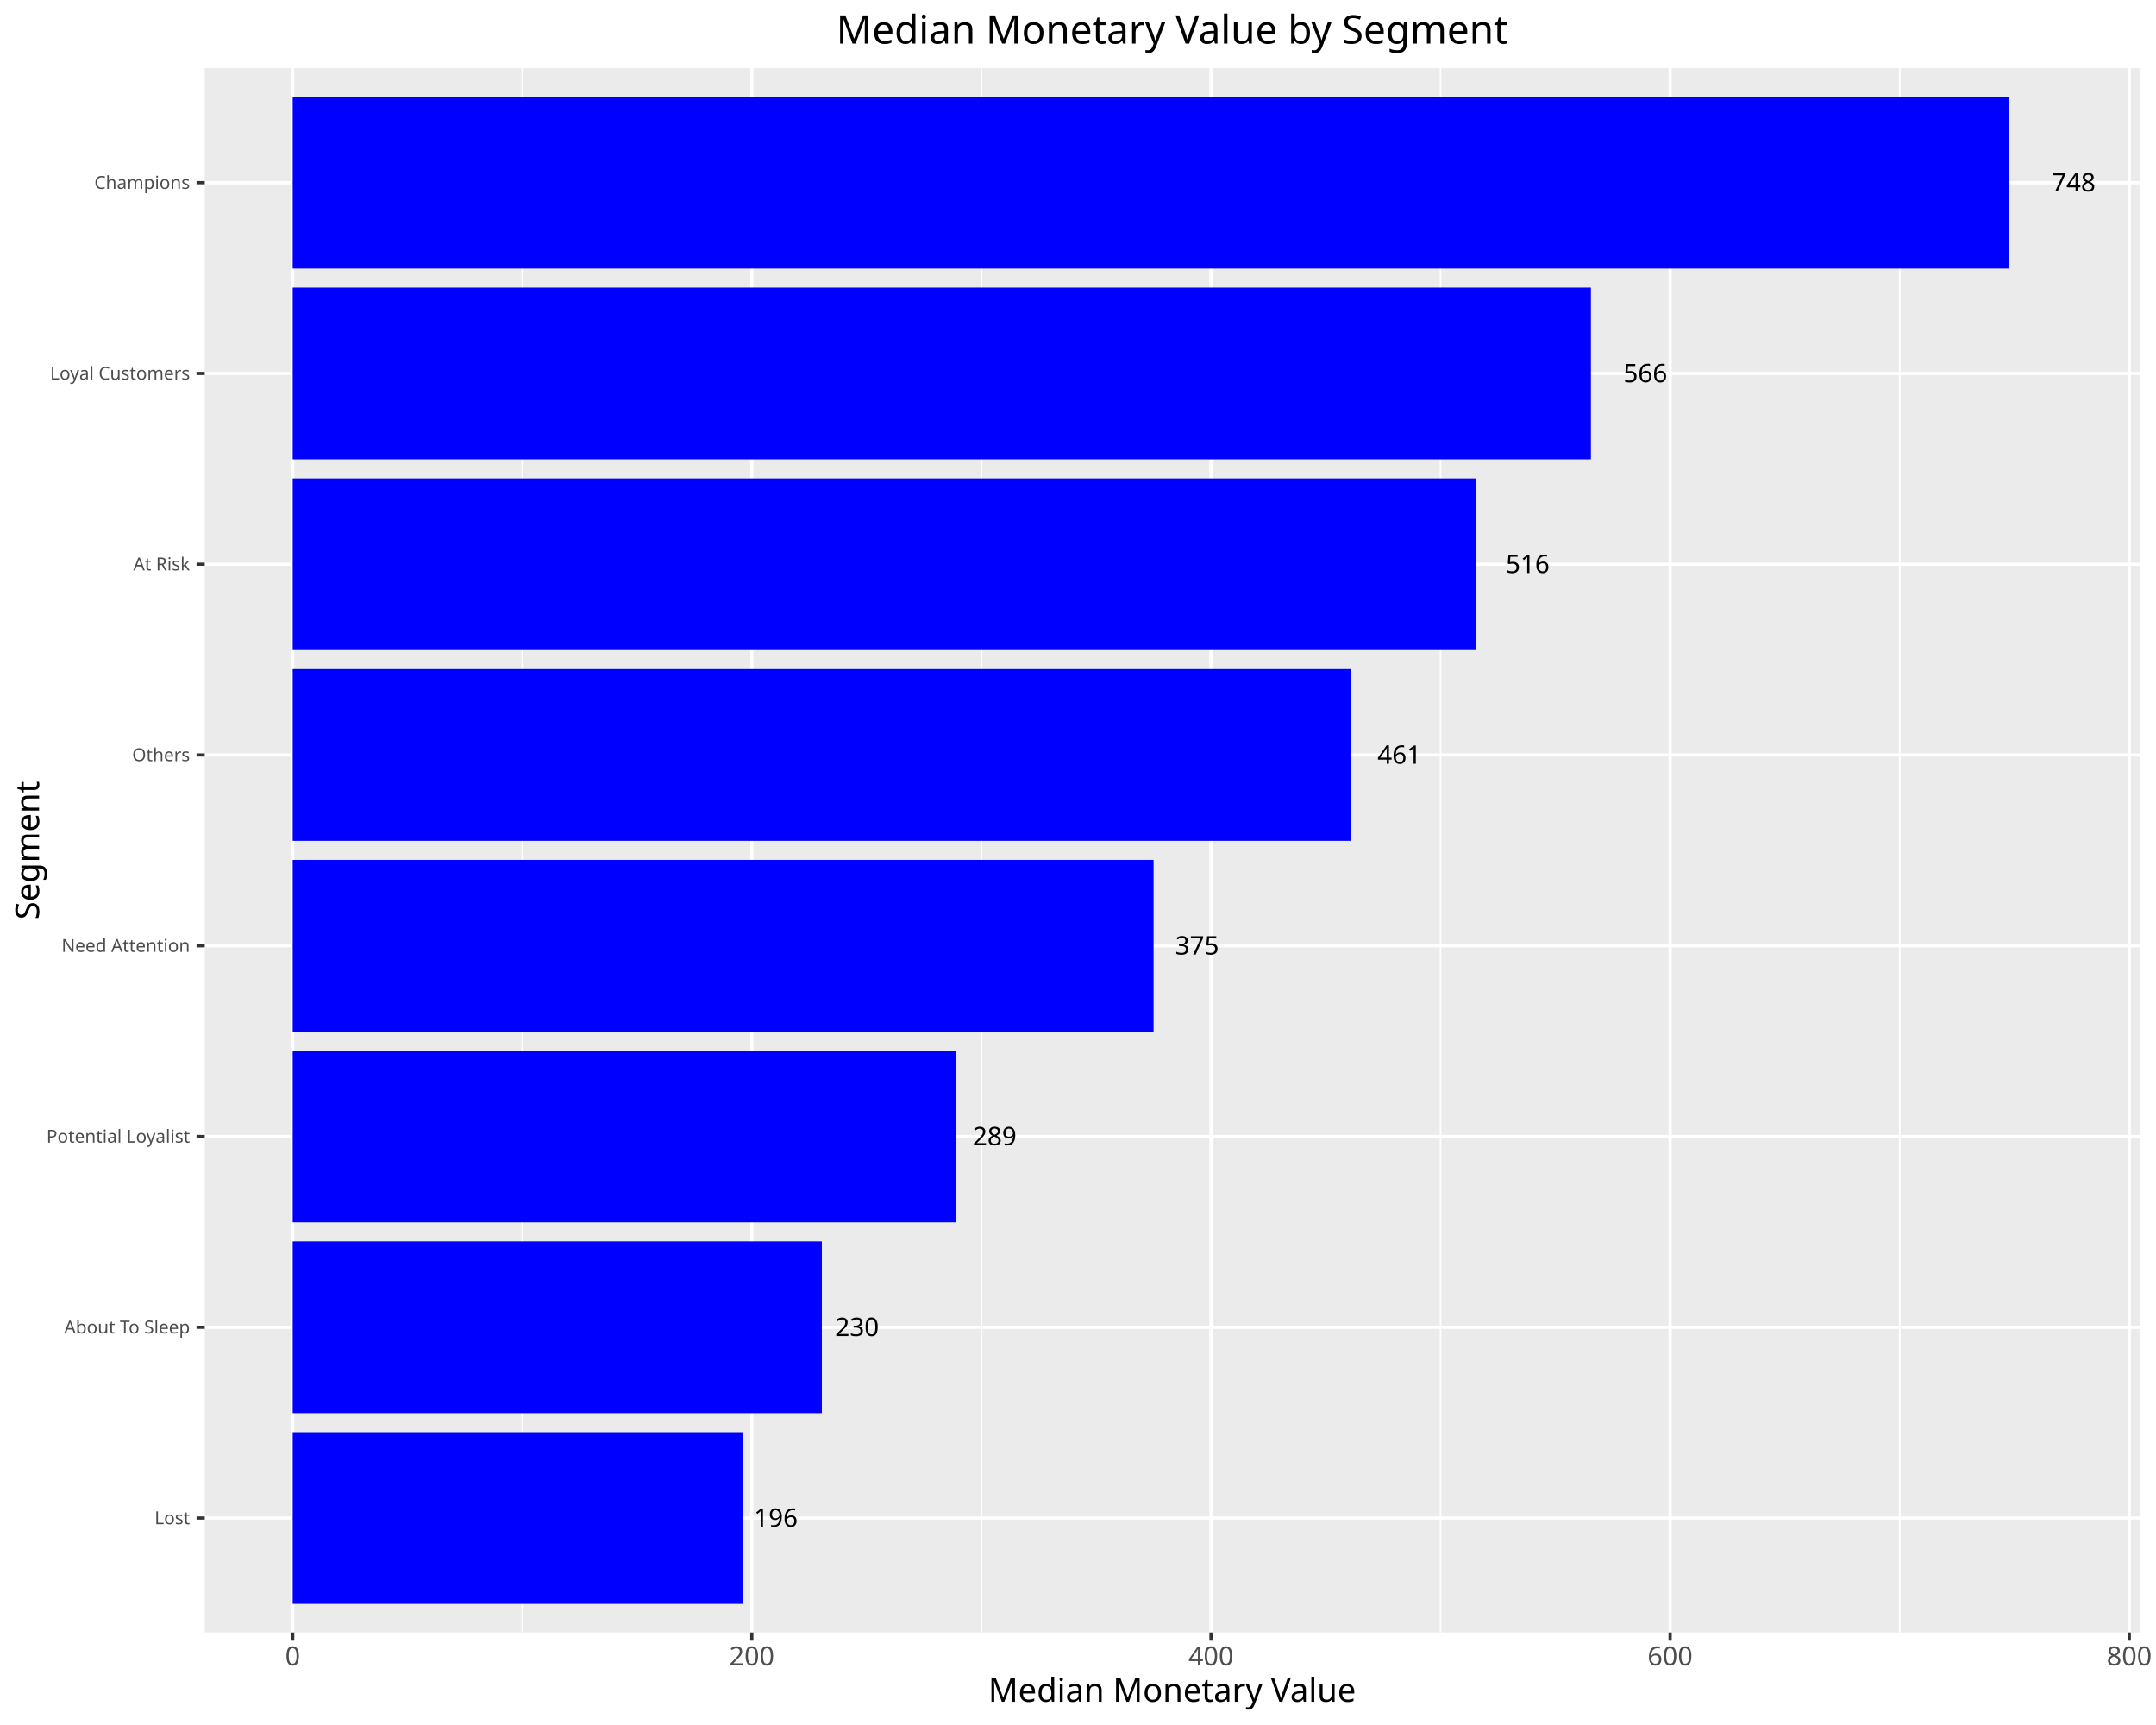
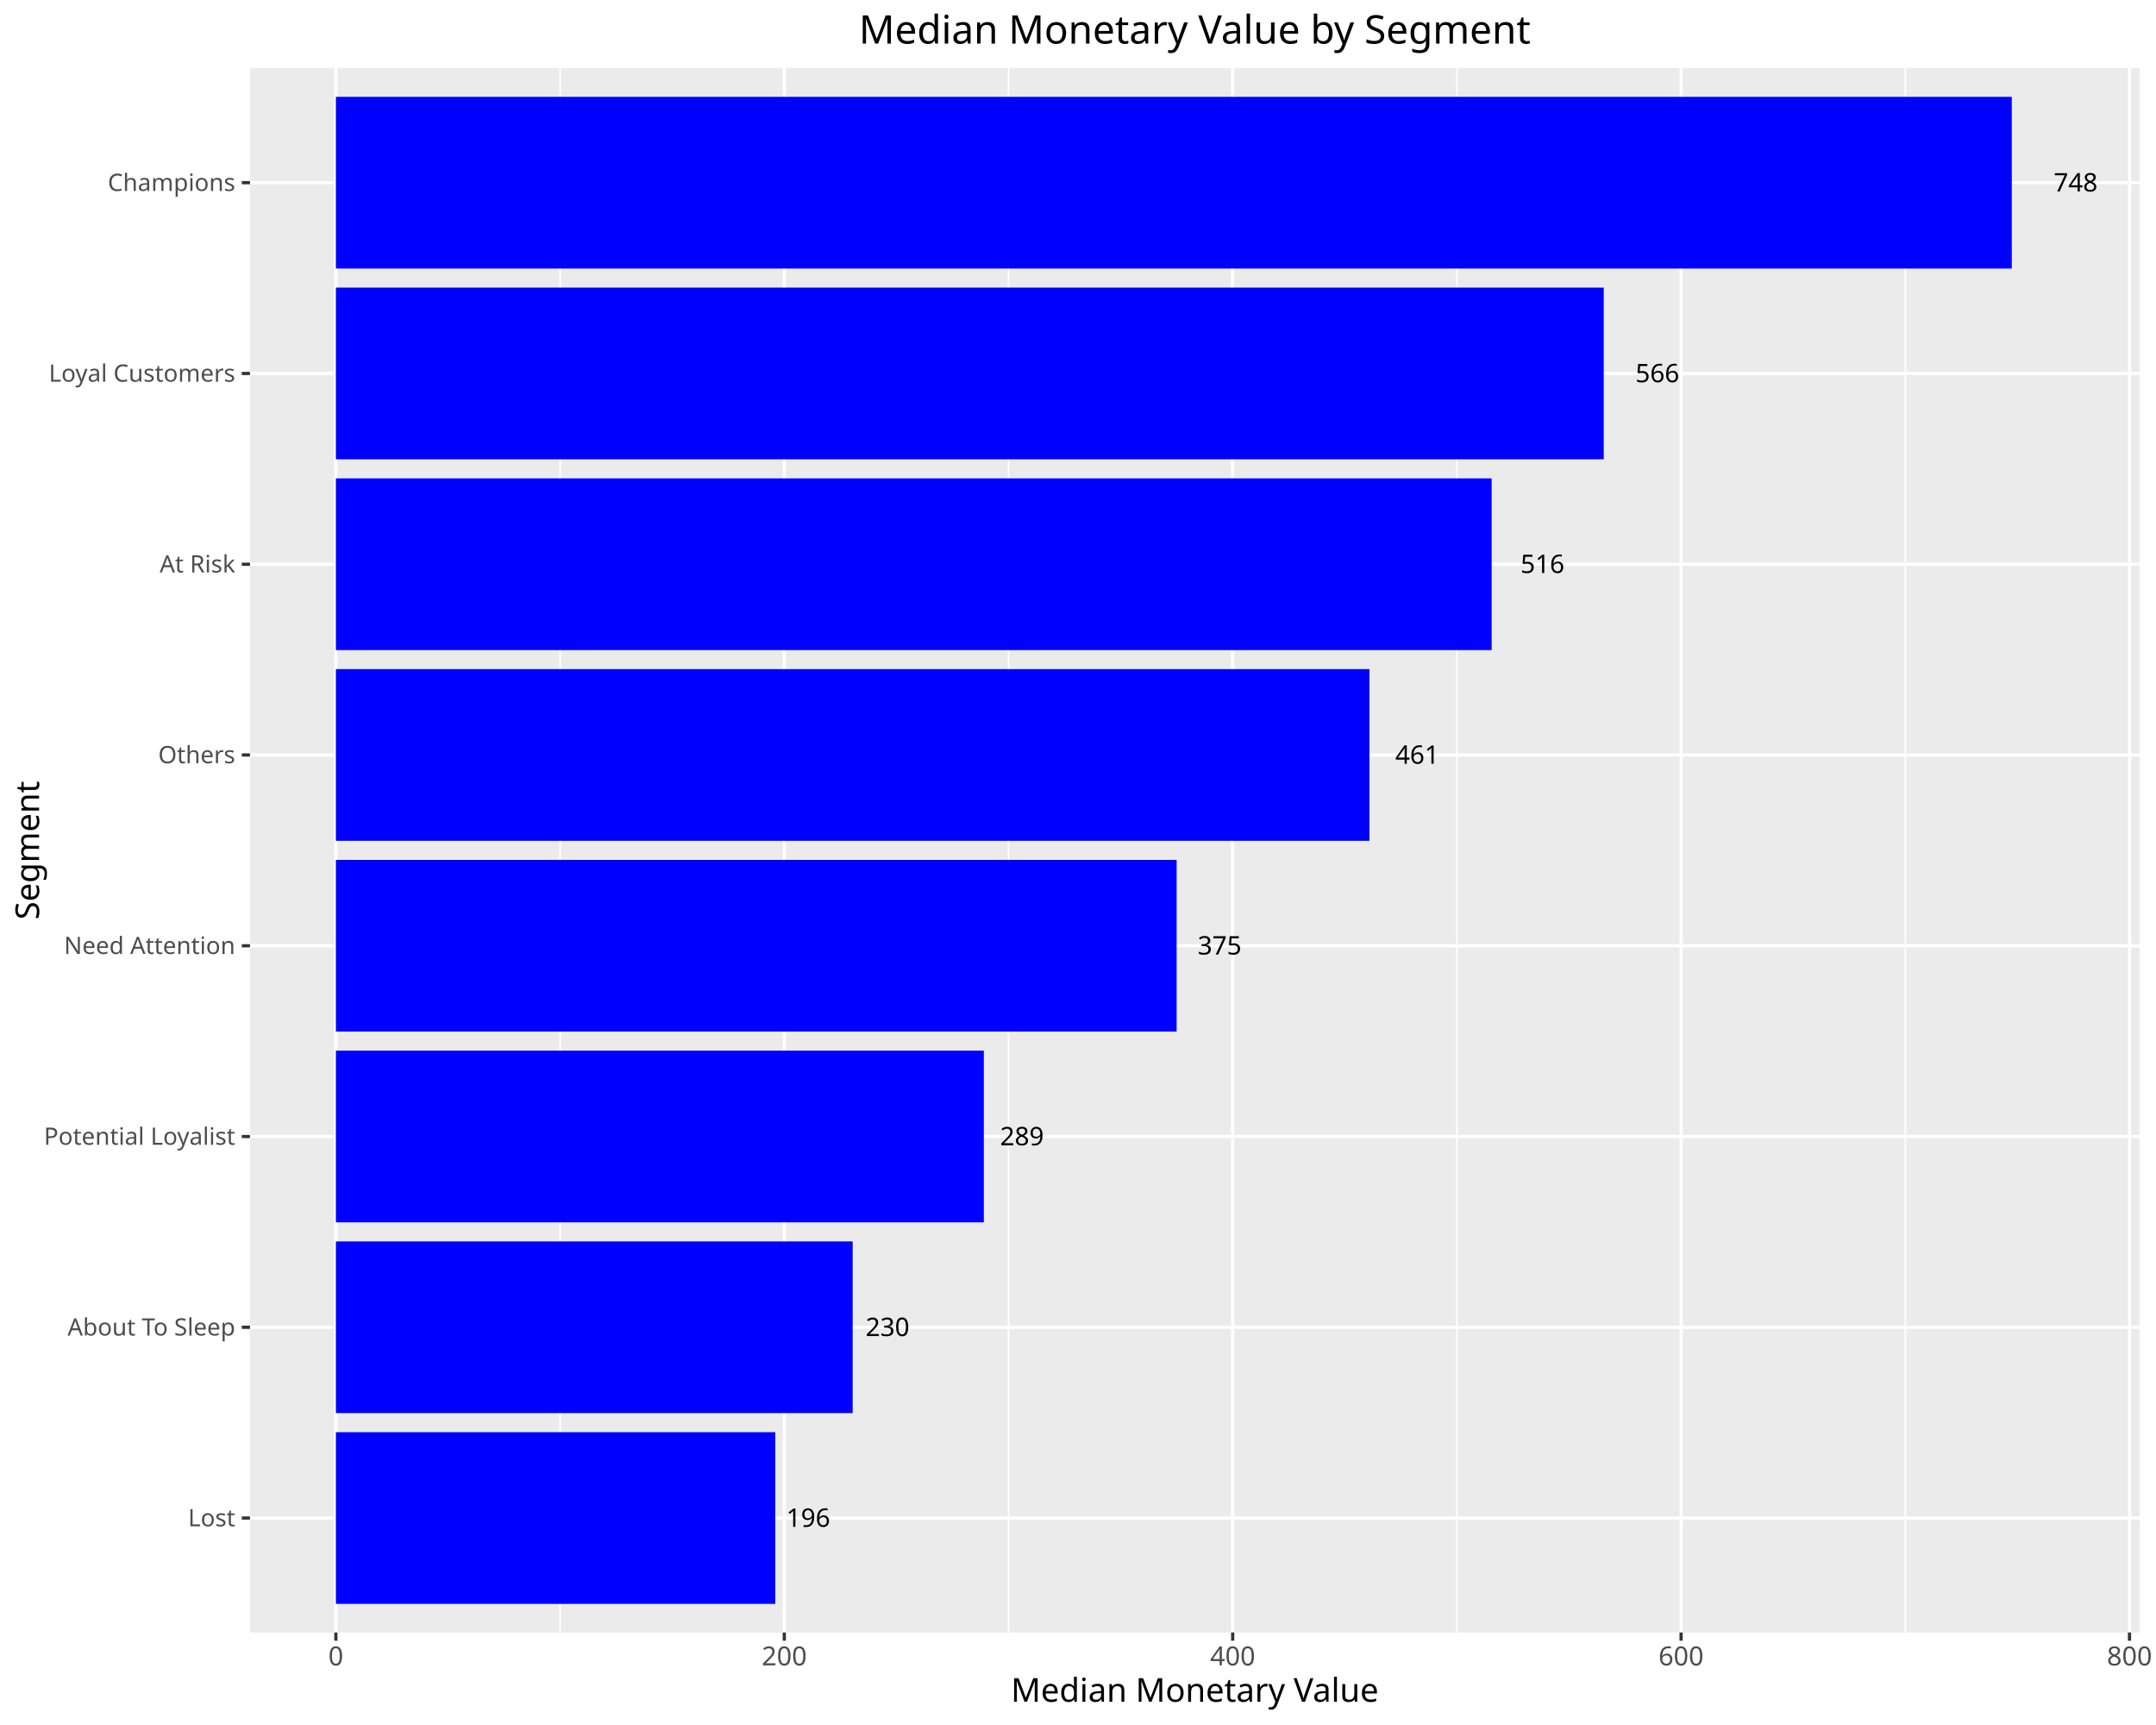
<svg xmlns="http://www.w3.org/2000/svg" class="svglite" data-engine-version="2.0" width="720.00pt" height="576.00pt" viewBox="0 0 720.00 576.00">
  <defs>
    <style type="text/css">
    .svglite line, .svglite polyline, .svglite polygon, .svglite path, .svglite rect, .svglite circle {
      fill: none;
      stroke: #000000;
      stroke-linecap: round;
      stroke-linejoin: round;
      stroke-miterlimit: 10.00;
    }
  </style>
  </defs>
  <rect width="100%" height="100%" style="stroke: none; fill: #FFFFFF;" />
  <defs>
    <clipPath id="cpMC4wMHw3MjAuMDB8MC4wMHw1NzYuMDA=">
      <rect x="0.00" y="0.00" width="720.00" height="576.00" />
    </clipPath>
  </defs>
  <g clip-path="url(#cpMC4wMHw3MjAuMDB8MC4wMHw1NzYuMDA=)">
    <rect x="0.00" y="0.00" width="720.00" height="576.00" style="stroke-width: 1.07; stroke: #FFFFFF; fill: #FFFFFF;" />
  </g>
  <defs>
-     <clipPath id="cpNjguMzd8NzE0LjUyfDIyLjc4fDU0NS4xMQ==">
-       <rect x="68.37" y="22.78" width="646.15" height="522.33" />
+     <clipPath id="cpODMuNDl8NzE0LjUyfDIyLjc4fDU0NS4xMQ==">
+       <rect x="83.49" y="22.78" width="631.03" height="522.33" />
    </clipPath>
  </defs>
-   <g clip-path="url(#cpNjguMzd8NzE0LjUyfDIyLjc4fDU0NS4xMQ==)">
-     <rect x="68.37" y="22.78" width="646.15" height="522.33" style="stroke-width: 1.07; stroke: none; fill: #EBEBEB;" />
-     <polyline points="174.41,545.11 174.41,22.78 " style="stroke-width: 0.53; stroke: #FFFFFF; stroke-linecap: butt;" />
-     <polyline points="327.74,545.11 327.74,22.78 " style="stroke-width: 0.53; stroke: #FFFFFF; stroke-linecap: butt;" />
-     <polyline points="481.07,545.11 481.07,22.78 " style="stroke-width: 0.53; stroke: #FFFFFF; stroke-linecap: butt;" />
-     <polyline points="634.41,545.11 634.41,22.78 " style="stroke-width: 0.53; stroke: #FFFFFF; stroke-linecap: butt;" />
-     <polyline points="68.37,506.89 714.52,506.89 " style="stroke-width: 1.07; stroke: #FFFFFF; stroke-linecap: butt;" />
-     <polyline points="68.37,443.19 714.52,443.19 " style="stroke-width: 1.07; stroke: #FFFFFF; stroke-linecap: butt;" />
-     <polyline points="68.37,379.50 714.52,379.50 " style="stroke-width: 1.07; stroke: #FFFFFF; stroke-linecap: butt;" />
-     <polyline points="68.37,315.80 714.52,315.80 " style="stroke-width: 1.07; stroke: #FFFFFF; stroke-linecap: butt;" />
-     <polyline points="68.37,252.10 714.52,252.10 " style="stroke-width: 1.07; stroke: #FFFFFF; stroke-linecap: butt;" />
-     <polyline points="68.37,188.40 714.52,188.40 " style="stroke-width: 1.07; stroke: #FFFFFF; stroke-linecap: butt;" />
-     <polyline points="68.37,124.70 714.52,124.70 " style="stroke-width: 1.07; stroke: #FFFFFF; stroke-linecap: butt;" />
-     <polyline points="68.37,61.00 714.52,61.00 " style="stroke-width: 1.07; stroke: #FFFFFF; stroke-linecap: butt;" />
-     <polyline points="97.74,545.11 97.74,22.78 " style="stroke-width: 1.07; stroke: #FFFFFF; stroke-linecap: butt;" />
-     <polyline points="251.07,545.11 251.07,22.78 " style="stroke-width: 1.07; stroke: #FFFFFF; stroke-linecap: butt;" />
-     <polyline points="404.41,545.11 404.41,22.78 " style="stroke-width: 1.07; stroke: #FFFFFF; stroke-linecap: butt;" />
-     <polyline points="557.74,545.11 557.74,22.78 " style="stroke-width: 1.07; stroke: #FFFFFF; stroke-linecap: butt;" />
-     <polyline points="711.07,545.11 711.07,22.78 " style="stroke-width: 1.07; stroke: #FFFFFF; stroke-linecap: butt;" />
-     <rect x="97.74" y="478.23" width="150.27" height="57.33" style="stroke-width: 1.07; stroke: none; stroke-linecap: butt; stroke-linejoin: miter; fill: #0000FF;" />
-     <rect x="97.74" y="414.53" width="176.72" height="57.33" style="stroke-width: 1.07; stroke: none; stroke-linecap: butt; stroke-linejoin: miter; fill: #0000FF;" />
-     <rect x="97.74" y="350.83" width="221.57" height="57.33" style="stroke-width: 1.07; stroke: none; stroke-linecap: butt; stroke-linejoin: miter; fill: #0000FF;" />
-     <rect x="97.74" y="287.13" width="287.50" height="57.33" style="stroke-width: 1.07; stroke: none; stroke-linecap: butt; stroke-linejoin: miter; fill: #0000FF;" />
-     <rect x="97.74" y="223.43" width="353.43" height="57.33" style="stroke-width: 1.07; stroke: none; stroke-linecap: butt; stroke-linejoin: miter; fill: #0000FF;" />
-     <rect x="97.74" y="159.74" width="395.22" height="57.33" style="stroke-width: 1.07; stroke: none; stroke-linecap: butt; stroke-linejoin: miter; fill: #0000FF;" />
-     <rect x="97.74" y="96.04" width="433.55" height="57.33" style="stroke-width: 1.07; stroke: none; stroke-linecap: butt; stroke-linejoin: miter; fill: #0000FF;" />
-     <rect x="97.74" y="32.34" width="573.08" height="57.33" style="stroke-width: 1.07; stroke: none; stroke-linecap: butt; stroke-linejoin: miter; fill: #0000FF;" />
-     <text x="251.76" y="509.83" style="font-size: 8.54px; font-family: sans;" textLength="14.24px" lengthAdjust="spacingAndGlyphs">196</text>
-     <text x="278.87" y="446.13" style="font-size: 8.54px; font-family: sans;" textLength="14.24px" lengthAdjust="spacingAndGlyphs">230</text>
-     <text x="324.84" y="382.43" style="font-size: 8.54px; font-family: sans;" textLength="14.24px" lengthAdjust="spacingAndGlyphs">289</text>
-     <text x="392.43" y="318.73" style="font-size: 8.54px; font-family: sans;" textLength="14.24px" lengthAdjust="spacingAndGlyphs">375</text>
-     <text x="460.01" y="255.04" style="font-size: 8.54px; font-family: sans;" textLength="14.24px" lengthAdjust="spacingAndGlyphs">461</text>
-     <text x="502.84" y="191.34" style="font-size: 8.54px; font-family: sans;" textLength="14.24px" lengthAdjust="spacingAndGlyphs">516</text>
-     <text x="542.13" y="127.64" style="font-size: 8.54px; font-family: sans;" textLength="14.24px" lengthAdjust="spacingAndGlyphs">566</text>
-     <text x="685.15" y="63.94" style="font-size: 8.54px; font-family: sans;" textLength="14.24px" lengthAdjust="spacingAndGlyphs">748</text>
+   <g clip-path="url(#cpODMuNDl8NzE0LjUyfDIyLjc4fDU0NS4xMQ==)">
+     <rect x="83.49" y="22.78" width="631.03" height="522.33" style="stroke-width: 1.07; stroke: none; fill: #EBEBEB;" />
+     <polyline points="187.05,545.11 187.05,22.78 " style="stroke-width: 0.53; stroke: #FFFFFF; stroke-linecap: butt;" />
+     <polyline points="336.79,545.11 336.79,22.78 " style="stroke-width: 0.53; stroke: #FFFFFF; stroke-linecap: butt;" />
+     <polyline points="486.54,545.11 486.54,22.78 " style="stroke-width: 0.53; stroke: #FFFFFF; stroke-linecap: butt;" />
+     <polyline points="636.28,545.11 636.28,22.78 " style="stroke-width: 0.53; stroke: #FFFFFF; stroke-linecap: butt;" />
+     <polyline points="83.49,506.89 714.52,506.89 " style="stroke-width: 1.07; stroke: #FFFFFF; stroke-linecap: butt;" />
+     <polyline points="83.49,443.19 714.52,443.19 " style="stroke-width: 1.07; stroke: #FFFFFF; stroke-linecap: butt;" />
+     <polyline points="83.49,379.50 714.52,379.50 " style="stroke-width: 1.07; stroke: #FFFFFF; stroke-linecap: butt;" />
+     <polyline points="83.49,315.80 714.52,315.80 " style="stroke-width: 1.07; stroke: #FFFFFF; stroke-linecap: butt;" />
+     <polyline points="83.49,252.10 714.52,252.10 " style="stroke-width: 1.07; stroke: #FFFFFF; stroke-linecap: butt;" />
+     <polyline points="83.49,188.40 714.52,188.40 " style="stroke-width: 1.07; stroke: #FFFFFF; stroke-linecap: butt;" />
+     <polyline points="83.49,124.70 714.52,124.70 " style="stroke-width: 1.07; stroke: #FFFFFF; stroke-linecap: butt;" />
+     <polyline points="83.49,61.00 714.52,61.00 " style="stroke-width: 1.07; stroke: #FFFFFF; stroke-linecap: butt;" />
+     <polyline points="112.17,545.11 112.17,22.78 " style="stroke-width: 1.07; stroke: #FFFFFF; stroke-linecap: butt;" />
+     <polyline points="261.92,545.11 261.92,22.78 " style="stroke-width: 1.07; stroke: #FFFFFF; stroke-linecap: butt;" />
+     <polyline points="411.66,545.11 411.66,22.78 " style="stroke-width: 1.07; stroke: #FFFFFF; stroke-linecap: butt;" />
+     <polyline points="561.41,545.11 561.41,22.78 " style="stroke-width: 1.07; stroke: #FFFFFF; stroke-linecap: butt;" />
+     <polyline points="711.15,545.11 711.15,22.78 " style="stroke-width: 1.07; stroke: #FFFFFF; stroke-linecap: butt;" />
+     <rect x="112.17" y="478.23" width="146.75" height="57.33" style="stroke-width: 1.07; stroke: none; stroke-linecap: butt; stroke-linejoin: miter; fill: #0000FF;" />
+     <rect x="112.17" y="414.53" width="172.58" height="57.33" style="stroke-width: 1.07; stroke: none; stroke-linecap: butt; stroke-linejoin: miter; fill: #0000FF;" />
+     <rect x="112.17" y="350.83" width="216.38" height="57.33" style="stroke-width: 1.07; stroke: none; stroke-linecap: butt; stroke-linejoin: miter; fill: #0000FF;" />
+     <rect x="112.17" y="287.13" width="280.77" height="57.33" style="stroke-width: 1.07; stroke: none; stroke-linecap: butt; stroke-linejoin: miter; fill: #0000FF;" />
+     <rect x="112.17" y="223.43" width="345.16" height="57.33" style="stroke-width: 1.07; stroke: none; stroke-linecap: butt; stroke-linejoin: miter; fill: #0000FF;" />
+     <rect x="112.17" y="159.74" width="385.97" height="57.33" style="stroke-width: 1.07; stroke: none; stroke-linecap: butt; stroke-linejoin: miter; fill: #0000FF;" />
+     <rect x="112.17" y="96.04" width="423.40" height="57.33" style="stroke-width: 1.07; stroke: none; stroke-linecap: butt; stroke-linejoin: miter; fill: #0000FF;" />
+     <rect x="112.17" y="32.34" width="559.67" height="57.33" style="stroke-width: 1.07; stroke: none; stroke-linecap: butt; stroke-linejoin: miter; fill: #0000FF;" />
+     <text x="262.59" y="509.83" style="font-size: 8.54px; font-family: sans;" textLength="14.24px" lengthAdjust="spacingAndGlyphs">196</text>
+     <text x="289.07" y="446.13" style="font-size: 8.54px; font-family: sans;" textLength="14.24px" lengthAdjust="spacingAndGlyphs">230</text>
+     <text x="333.96" y="382.43" style="font-size: 8.54px; font-family: sans;" textLength="14.24px" lengthAdjust="spacingAndGlyphs">289</text>
+     <text x="399.96" y="318.73" style="font-size: 8.54px; font-family: sans;" textLength="14.24px" lengthAdjust="spacingAndGlyphs">375</text>
+     <text x="465.96" y="255.04" style="font-size: 8.54px; font-family: sans;" textLength="14.24px" lengthAdjust="spacingAndGlyphs">461</text>
+     <text x="507.79" y="191.34" style="font-size: 8.54px; font-family: sans;" textLength="14.24px" lengthAdjust="spacingAndGlyphs">516</text>
+     <text x="546.16" y="127.64" style="font-size: 8.54px; font-family: sans;" textLength="14.24px" lengthAdjust="spacingAndGlyphs">566</text>
+     <text x="685.84" y="63.94" style="font-size: 8.54px; font-family: sans;" textLength="14.24px" lengthAdjust="spacingAndGlyphs">748</text>
  </g>
  <g clip-path="url(#cpMC4wMHw3MjAuMDB8MC4wMHw1NzYuMDA=)">
-     <text x="63.44" y="508.96" text-anchor="end" style="font-size: 6.00px; fill: #4D4D4D; font-family: sans;" textLength="11.34px" lengthAdjust="spacingAndGlyphs">Lost</text>
-     <text x="63.44" y="445.26" text-anchor="end" style="font-size: 6.00px; fill: #4D4D4D; font-family: sans;" textLength="41.36px" lengthAdjust="spacingAndGlyphs">About To Sleep</text>
-     <text x="63.44" y="381.56" text-anchor="end" style="font-size: 6.00px; fill: #4D4D4D; font-family: sans;" textLength="45.36px" lengthAdjust="spacingAndGlyphs">Potential Loyalist</text>
-     <text x="63.44" y="317.86" text-anchor="end" style="font-size: 6.00px; fill: #4D4D4D; font-family: sans;" textLength="39.70px" lengthAdjust="spacingAndGlyphs">Need Attention</text>
-     <text x="63.44" y="254.16" text-anchor="end" style="font-size: 6.00px; fill: #4D4D4D; font-family: sans;" textLength="18.01px" lengthAdjust="spacingAndGlyphs">Others</text>
-     <text x="63.44" y="190.46" text-anchor="end" style="font-size: 6.00px; fill: #4D4D4D; font-family: sans;" textLength="19.01px" lengthAdjust="spacingAndGlyphs">At Risk</text>
-     <text x="63.44" y="126.77" text-anchor="end" style="font-size: 6.00px; fill: #4D4D4D; font-family: sans;" textLength="45.03px" lengthAdjust="spacingAndGlyphs">Loyal Customers</text>
-     <text x="63.44" y="63.07" text-anchor="end" style="font-size: 6.00px; fill: #4D4D4D; font-family: sans;" textLength="30.36px" lengthAdjust="spacingAndGlyphs">Champions</text>
-     <polyline points="65.63,506.89 68.37,506.89 " style="stroke-width: 1.07; stroke: #333333; stroke-linecap: butt;" />
-     <polyline points="65.63,443.19 68.37,443.19 " style="stroke-width: 1.07; stroke: #333333; stroke-linecap: butt;" />
-     <polyline points="65.63,379.50 68.37,379.50 " style="stroke-width: 1.07; stroke: #333333; stroke-linecap: butt;" />
-     <polyline points="65.63,315.80 68.37,315.80 " style="stroke-width: 1.07; stroke: #333333; stroke-linecap: butt;" />
-     <polyline points="65.63,252.10 68.37,252.10 " style="stroke-width: 1.07; stroke: #333333; stroke-linecap: butt;" />
-     <polyline points="65.63,188.40 68.37,188.40 " style="stroke-width: 1.07; stroke: #333333; stroke-linecap: butt;" />
-     <polyline points="65.63,124.70 68.37,124.70 " style="stroke-width: 1.07; stroke: #333333; stroke-linecap: butt;" />
-     <polyline points="65.63,61.00 68.37,61.00 " style="stroke-width: 1.07; stroke: #333333; stroke-linecap: butt;" />
-     <polyline points="97.74,547.85 97.74,545.11 " style="stroke-width: 1.07; stroke: #333333; stroke-linecap: butt;" />
-     <polyline points="251.07,547.85 251.07,545.11 " style="stroke-width: 1.07; stroke: #333333; stroke-linecap: butt;" />
-     <polyline points="404.41,547.85 404.41,545.11 " style="stroke-width: 1.07; stroke: #333333; stroke-linecap: butt;" />
-     <polyline points="557.74,547.85 557.74,545.11 " style="stroke-width: 1.07; stroke: #333333; stroke-linecap: butt;" />
-     <polyline points="711.07,547.85 711.07,545.11 " style="stroke-width: 1.07; stroke: #333333; stroke-linecap: butt;" />
-     <text x="97.74" y="556.10" text-anchor="middle" style="font-size: 8.80px; fill: #4D4D4D; font-family: sans;" textLength="4.89px" lengthAdjust="spacingAndGlyphs">0</text>
-     <text x="251.07" y="556.10" text-anchor="middle" style="font-size: 8.80px; fill: #4D4D4D; font-family: sans;" textLength="14.68px" lengthAdjust="spacingAndGlyphs">200</text>
-     <text x="404.41" y="556.10" text-anchor="middle" style="font-size: 8.80px; fill: #4D4D4D; font-family: sans;" textLength="14.68px" lengthAdjust="spacingAndGlyphs">400</text>
-     <text x="557.74" y="556.10" text-anchor="middle" style="font-size: 8.80px; fill: #4D4D4D; font-family: sans;" textLength="14.68px" lengthAdjust="spacingAndGlyphs">600</text>
-     <text x="711.07" y="556.10" text-anchor="middle" style="font-size: 8.80px; fill: #4D4D4D; font-family: sans;" textLength="14.68px" lengthAdjust="spacingAndGlyphs">800</text>
-     <text x="391.44" y="568.24" text-anchor="middle" style="font-size: 11.00px; font-family: sans;" textLength="116.19px" lengthAdjust="spacingAndGlyphs">Median Monetary Value</text>
+     <text x="78.56" y="509.65" text-anchor="end" style="font-size: 8.00px; fill: #4D4D4D; font-family: sans;" textLength="15.12px" lengthAdjust="spacingAndGlyphs">Lost</text>
+     <text x="78.56" y="445.95" text-anchor="end" style="font-size: 8.00px; fill: #4D4D4D; font-family: sans;" textLength="55.15px" lengthAdjust="spacingAndGlyphs">About To Sleep</text>
+     <text x="78.56" y="382.25" text-anchor="end" style="font-size: 8.00px; fill: #4D4D4D; font-family: sans;" textLength="60.48px" lengthAdjust="spacingAndGlyphs">Potential Loyalist</text>
+     <text x="78.56" y="318.55" text-anchor="end" style="font-size: 8.00px; fill: #4D4D4D; font-family: sans;" textLength="52.93px" lengthAdjust="spacingAndGlyphs">Need Attention</text>
+     <text x="78.56" y="254.85" text-anchor="end" style="font-size: 8.00px; fill: #4D4D4D; font-family: sans;" textLength="24.01px" lengthAdjust="spacingAndGlyphs">Others</text>
+     <text x="78.56" y="191.15" text-anchor="end" style="font-size: 8.00px; fill: #4D4D4D; font-family: sans;" textLength="25.34px" lengthAdjust="spacingAndGlyphs">At Risk</text>
+     <text x="78.56" y="127.45" text-anchor="end" style="font-size: 8.00px; fill: #4D4D4D; font-family: sans;" textLength="60.04px" lengthAdjust="spacingAndGlyphs">Loyal Customers</text>
+     <text x="78.56" y="63.76" text-anchor="end" style="font-size: 8.00px; fill: #4D4D4D; font-family: sans;" textLength="40.47px" lengthAdjust="spacingAndGlyphs">Champions</text>
+     <polyline points="80.75,506.89 83.49,506.89 " style="stroke-width: 1.07; stroke: #333333; stroke-linecap: butt;" />
+     <polyline points="80.75,443.19 83.49,443.19 " style="stroke-width: 1.07; stroke: #333333; stroke-linecap: butt;" />
+     <polyline points="80.75,379.50 83.49,379.50 " style="stroke-width: 1.07; stroke: #333333; stroke-linecap: butt;" />
+     <polyline points="80.75,315.80 83.49,315.80 " style="stroke-width: 1.07; stroke: #333333; stroke-linecap: butt;" />
+     <polyline points="80.75,252.10 83.49,252.10 " style="stroke-width: 1.07; stroke: #333333; stroke-linecap: butt;" />
+     <polyline points="80.75,188.40 83.49,188.40 " style="stroke-width: 1.07; stroke: #333333; stroke-linecap: butt;" />
+     <polyline points="80.75,124.70 83.49,124.70 " style="stroke-width: 1.07; stroke: #333333; stroke-linecap: butt;" />
+     <polyline points="80.75,61.00 83.49,61.00 " style="stroke-width: 1.07; stroke: #333333; stroke-linecap: butt;" />
+     <polyline points="112.17,547.85 112.17,545.11 " style="stroke-width: 1.07; stroke: #333333; stroke-linecap: butt;" />
+     <polyline points="261.92,547.85 261.92,545.11 " style="stroke-width: 1.07; stroke: #333333; stroke-linecap: butt;" />
+     <polyline points="411.66,547.85 411.66,545.11 " style="stroke-width: 1.07; stroke: #333333; stroke-linecap: butt;" />
+     <polyline points="561.41,547.85 561.41,545.11 " style="stroke-width: 1.07; stroke: #333333; stroke-linecap: butt;" />
+     <polyline points="711.15,547.85 711.15,545.11 " style="stroke-width: 1.07; stroke: #333333; stroke-linecap: butt;" />
+     <text x="112.17" y="556.10" text-anchor="middle" style="font-size: 8.80px; fill: #4D4D4D; font-family: sans;" textLength="4.89px" lengthAdjust="spacingAndGlyphs">0</text>
+     <text x="261.92" y="556.10" text-anchor="middle" style="font-size: 8.80px; fill: #4D4D4D; font-family: sans;" textLength="14.68px" lengthAdjust="spacingAndGlyphs">200</text>
+     <text x="411.66" y="556.10" text-anchor="middle" style="font-size: 8.80px; fill: #4D4D4D; font-family: sans;" textLength="14.68px" lengthAdjust="spacingAndGlyphs">400</text>
+     <text x="561.41" y="556.10" text-anchor="middle" style="font-size: 8.80px; fill: #4D4D4D; font-family: sans;" textLength="14.68px" lengthAdjust="spacingAndGlyphs">600</text>
+     <text x="711.15" y="556.10" text-anchor="middle" style="font-size: 8.80px; fill: #4D4D4D; font-family: sans;" textLength="14.68px" lengthAdjust="spacingAndGlyphs">800</text>
+     <text x="399.00" y="568.24" text-anchor="middle" style="font-size: 11.00px; font-family: sans;" textLength="116.19px" lengthAdjust="spacingAndGlyphs">Median Monetary Value</text>
    <text transform="translate(13.05,283.95) rotate(-90)" text-anchor="middle" style="font-size: 11.00px; font-family: sans;" textLength="44.04px" lengthAdjust="spacingAndGlyphs">Segment</text>
-     <text x="391.44" y="14.56" text-anchor="middle" style="font-size: 13.20px; font-family: sans;" textLength="217.22px" lengthAdjust="spacingAndGlyphs">Median Monetary Value  by Segment</text>
+     <text x="399.00" y="14.56" text-anchor="middle" style="font-size: 13.20px; font-family: sans;" textLength="217.22px" lengthAdjust="spacingAndGlyphs">Median Monetary Value  by Segment</text>
  </g>
</svg>
